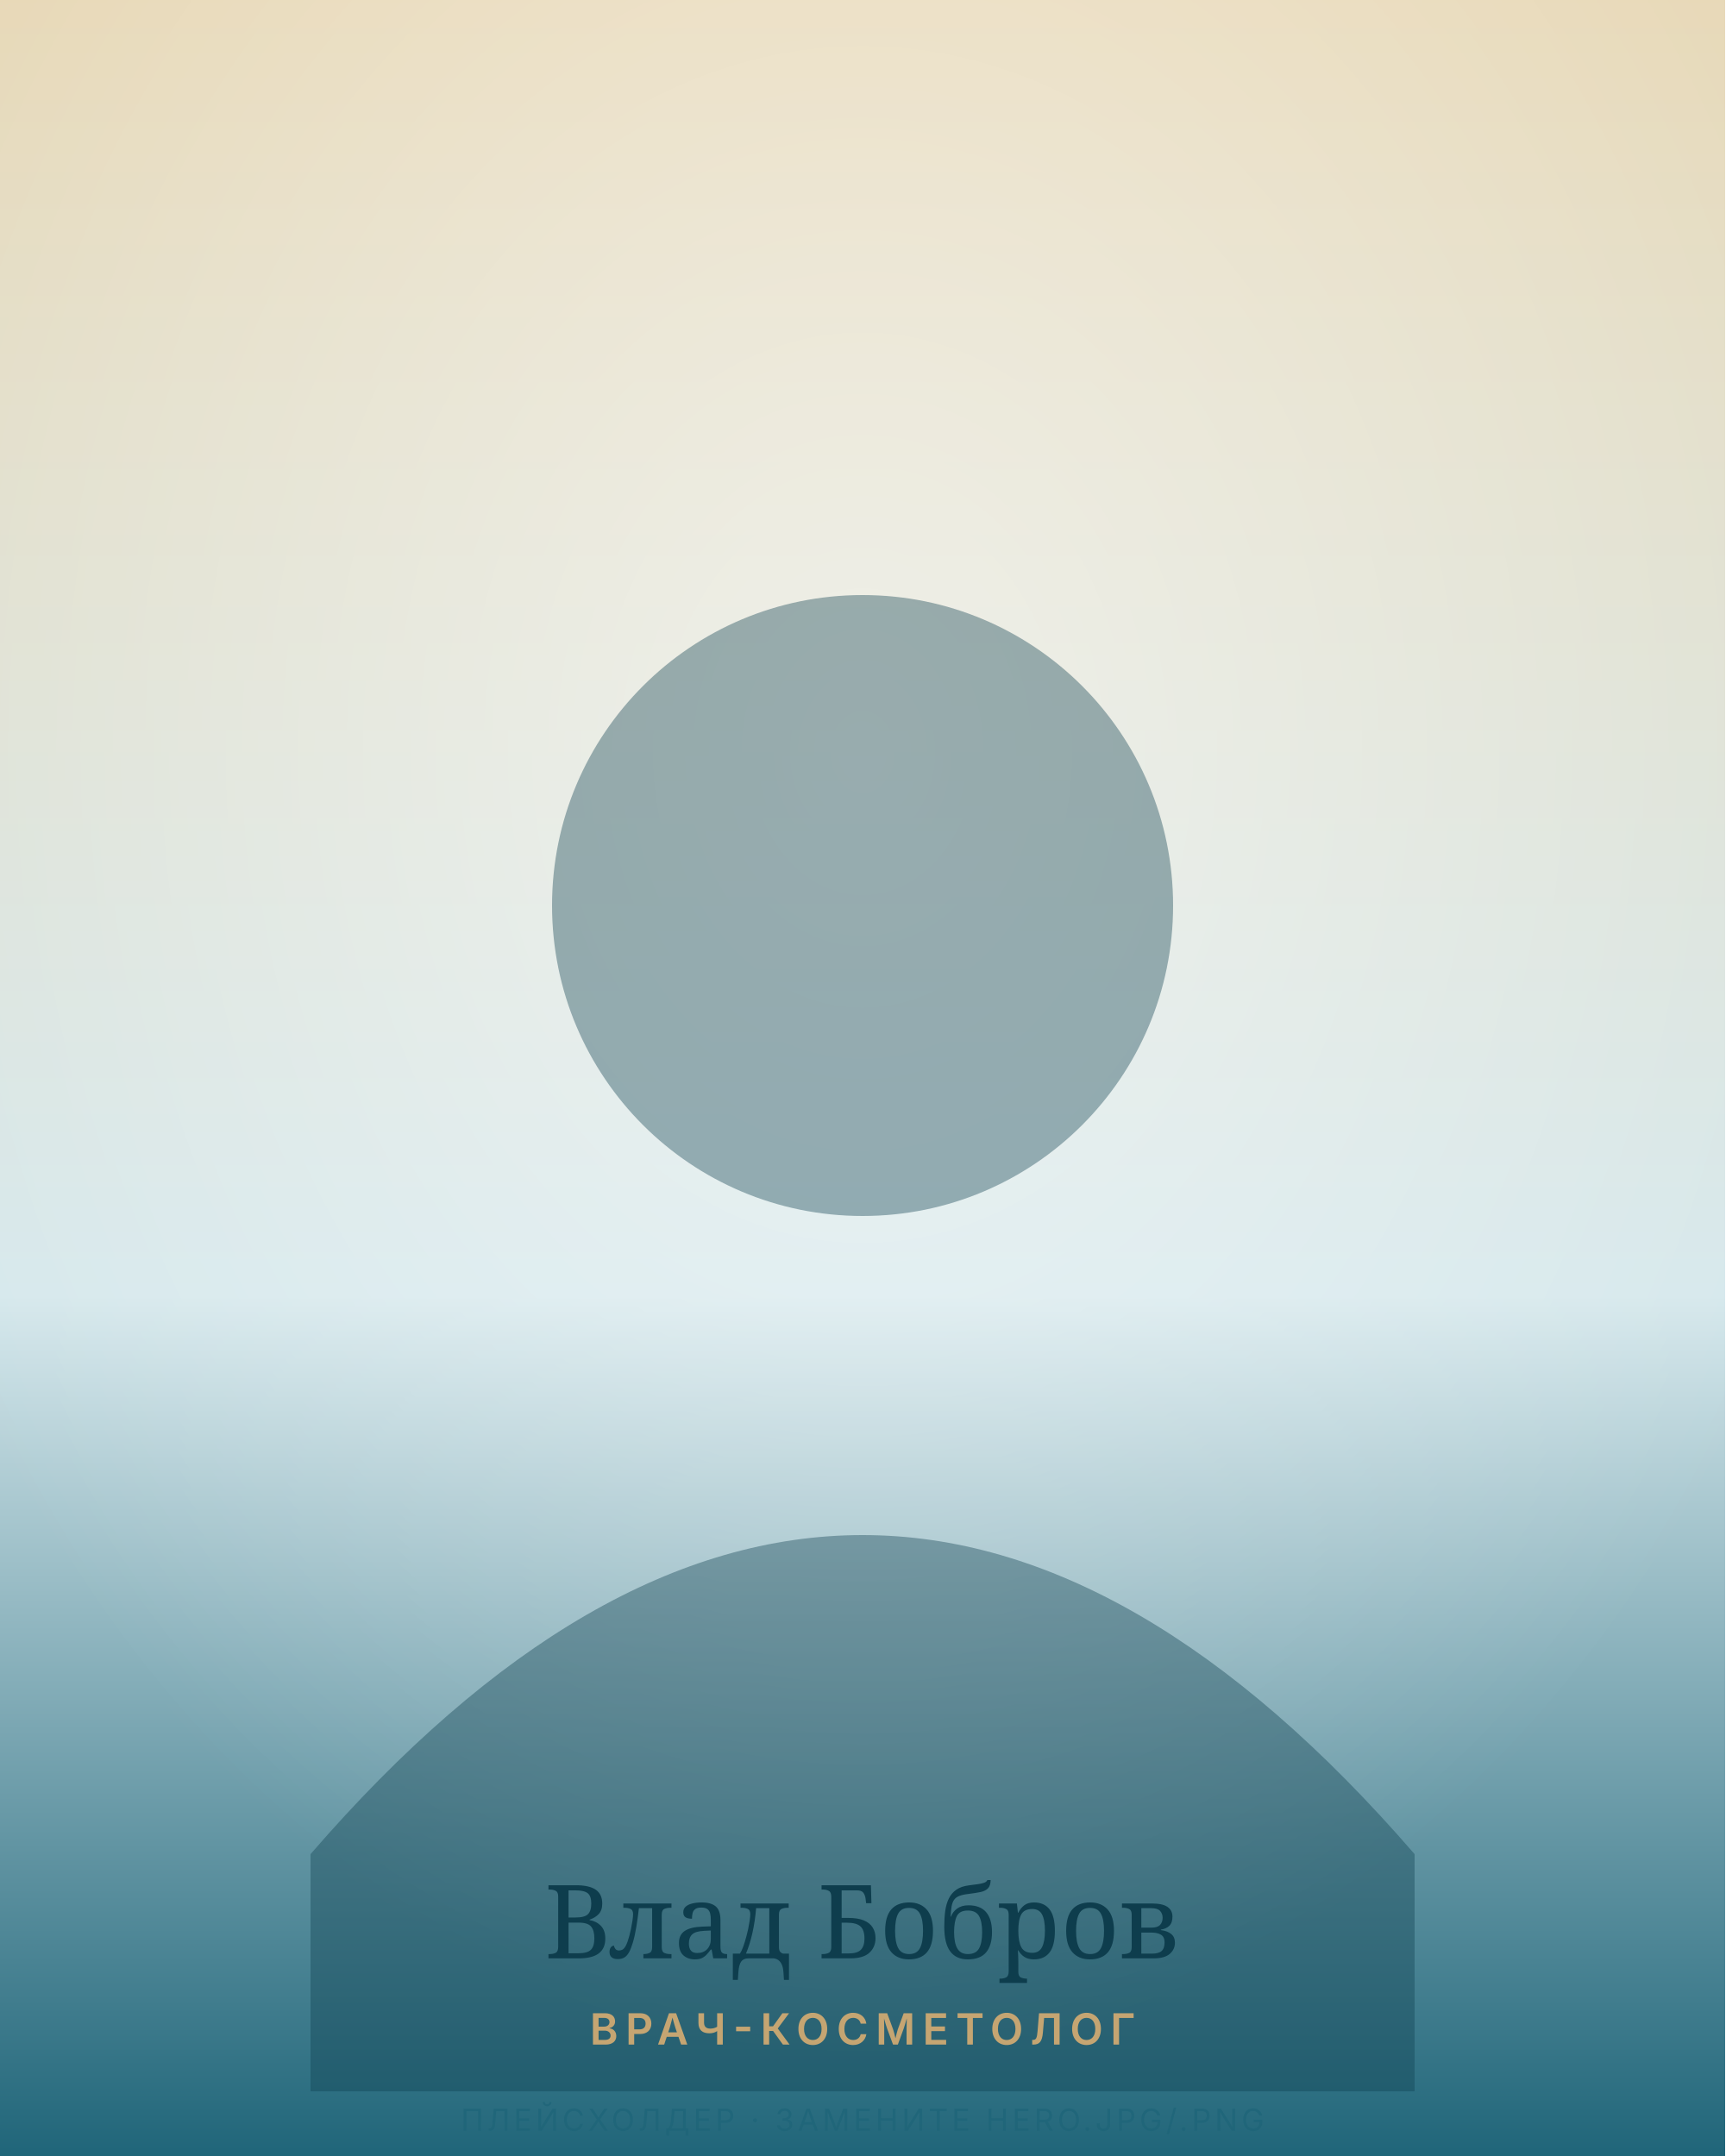
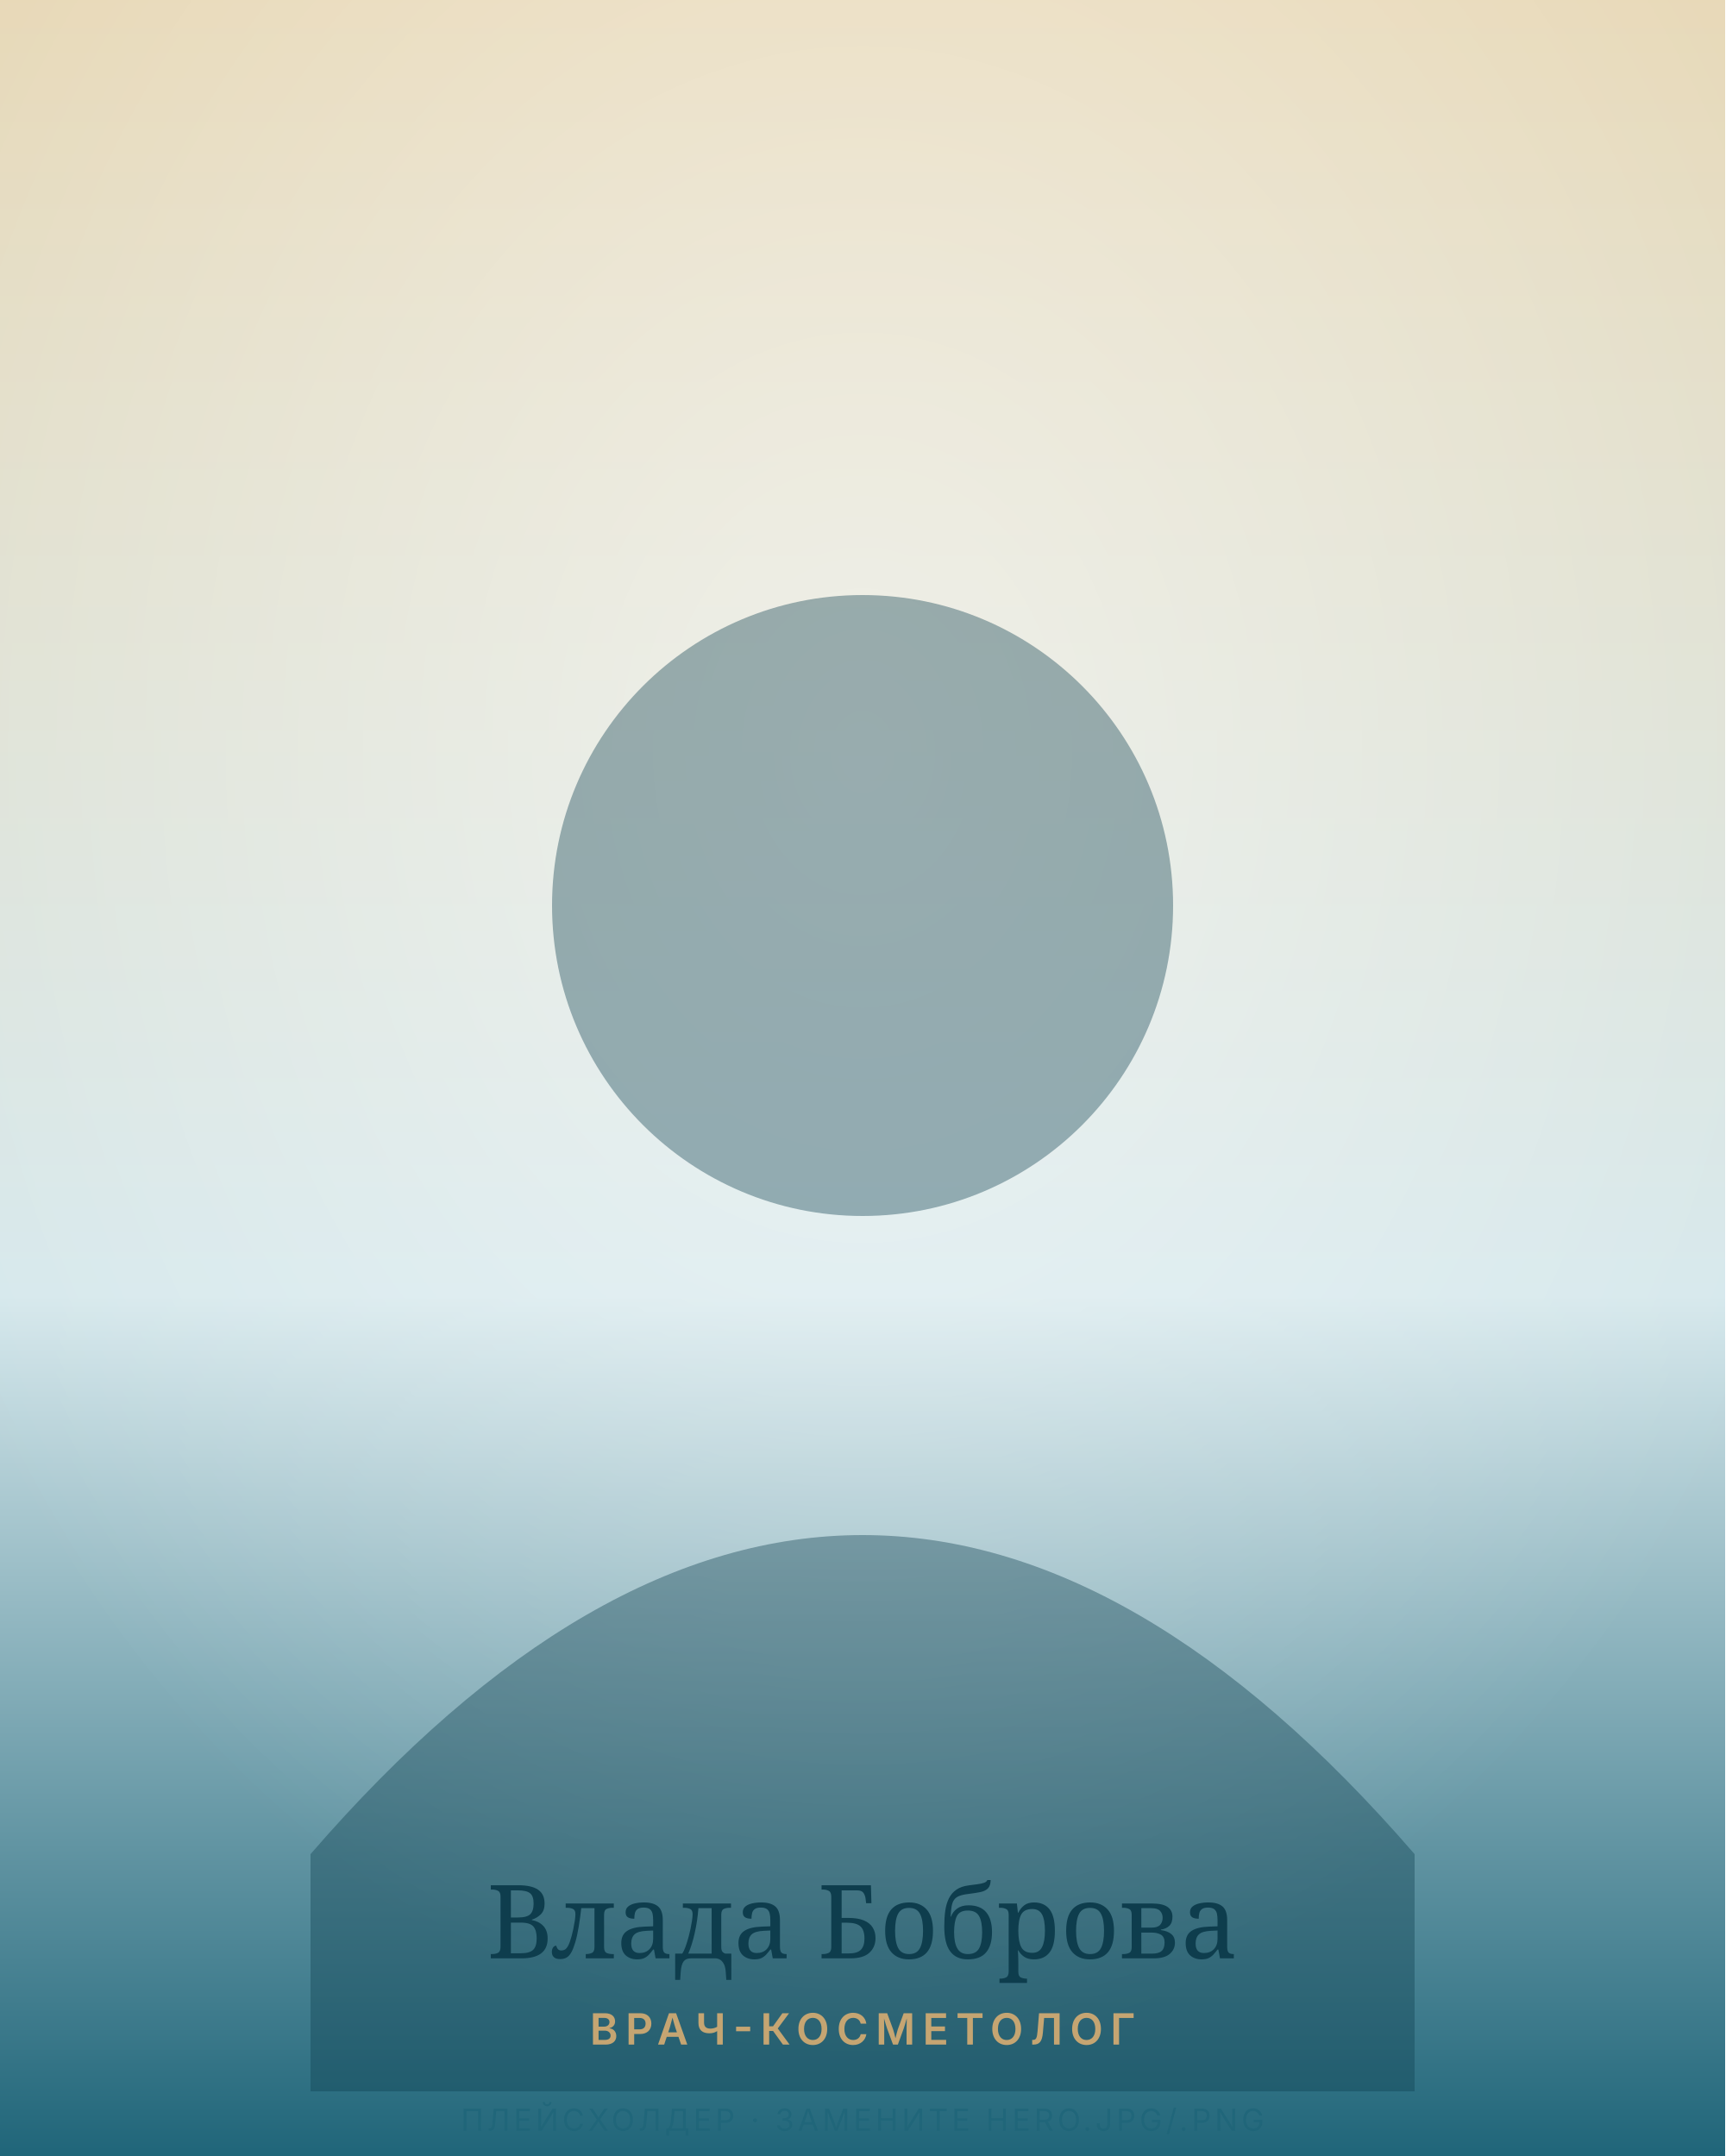
<svg xmlns="http://www.w3.org/2000/svg" viewBox="0 0 960 1200" role="img" aria-label="Фото врача (плейсхолдер)">
  <defs>
    <linearGradient id="bg_hero" x1="0" y1="0" x2="0" y2="1">
      <stop offset="0" stop-color="#e8d9b8" />
      <stop offset="0.6" stop-color="#d6e8ec" />
      <stop offset="1" stop-color="#1e6478" />
    </linearGradient>
    <radialGradient id="glow_hero" cx=".5" cy=".35" r=".6">
      <stop offset="0" stop-color="#ffffff" stop-opacity=".5" />
      <stop offset="1" stop-color="#ffffff" stop-opacity="0" />
    </radialGradient>
  </defs>
  <rect width="960" height="1200" fill="url(#bg_hero)" />
  <rect width="960" height="1200" fill="url(#glow_hero)" />
  <g transform="translate(480.0 504.0)" opacity=".55">
    <circle cx="0" cy="0" r="172.8" fill="#0e3d4d" opacity=".7" />
    <path d="M -307.2 528.0              Q 0 172.8 307.2 528.0              L 307.2 660.0              L -307.2 660.0 Z" fill="#0e3d4d" opacity=".7" />
  </g>
  <g transform="translate(480.0 1090)">
-     <text text-anchor="middle" font-family="'Cormorant Garamond', Georgia, serif" font-size="57" font-weight="500" fill="#0e3d4d">Влад Бобров</text>
+     <text text-anchor="middle" font-family="'Cormorant Garamond', Georgia, serif" font-size="57" font-weight="500" fill="#0e3d4d">Влада Боброва</text>
    <text y="48" text-anchor="middle" font-family="Inter, system-ui, sans-serif" font-size="24" font-weight="600" letter-spacing="4" fill="#c5a572">ВРАЧ-КОСМЕТОЛОГ</text>
    <text y="96" text-anchor="middle" font-family="Inter, system-ui, sans-serif" font-size="17" letter-spacing="2" fill="#1e6478" opacity=".75">
      ПЛЕЙСХОЛДЕР · ЗАМЕНИТЕ HERO.JPG/.PNG
    </text>
  </g>
</svg>
